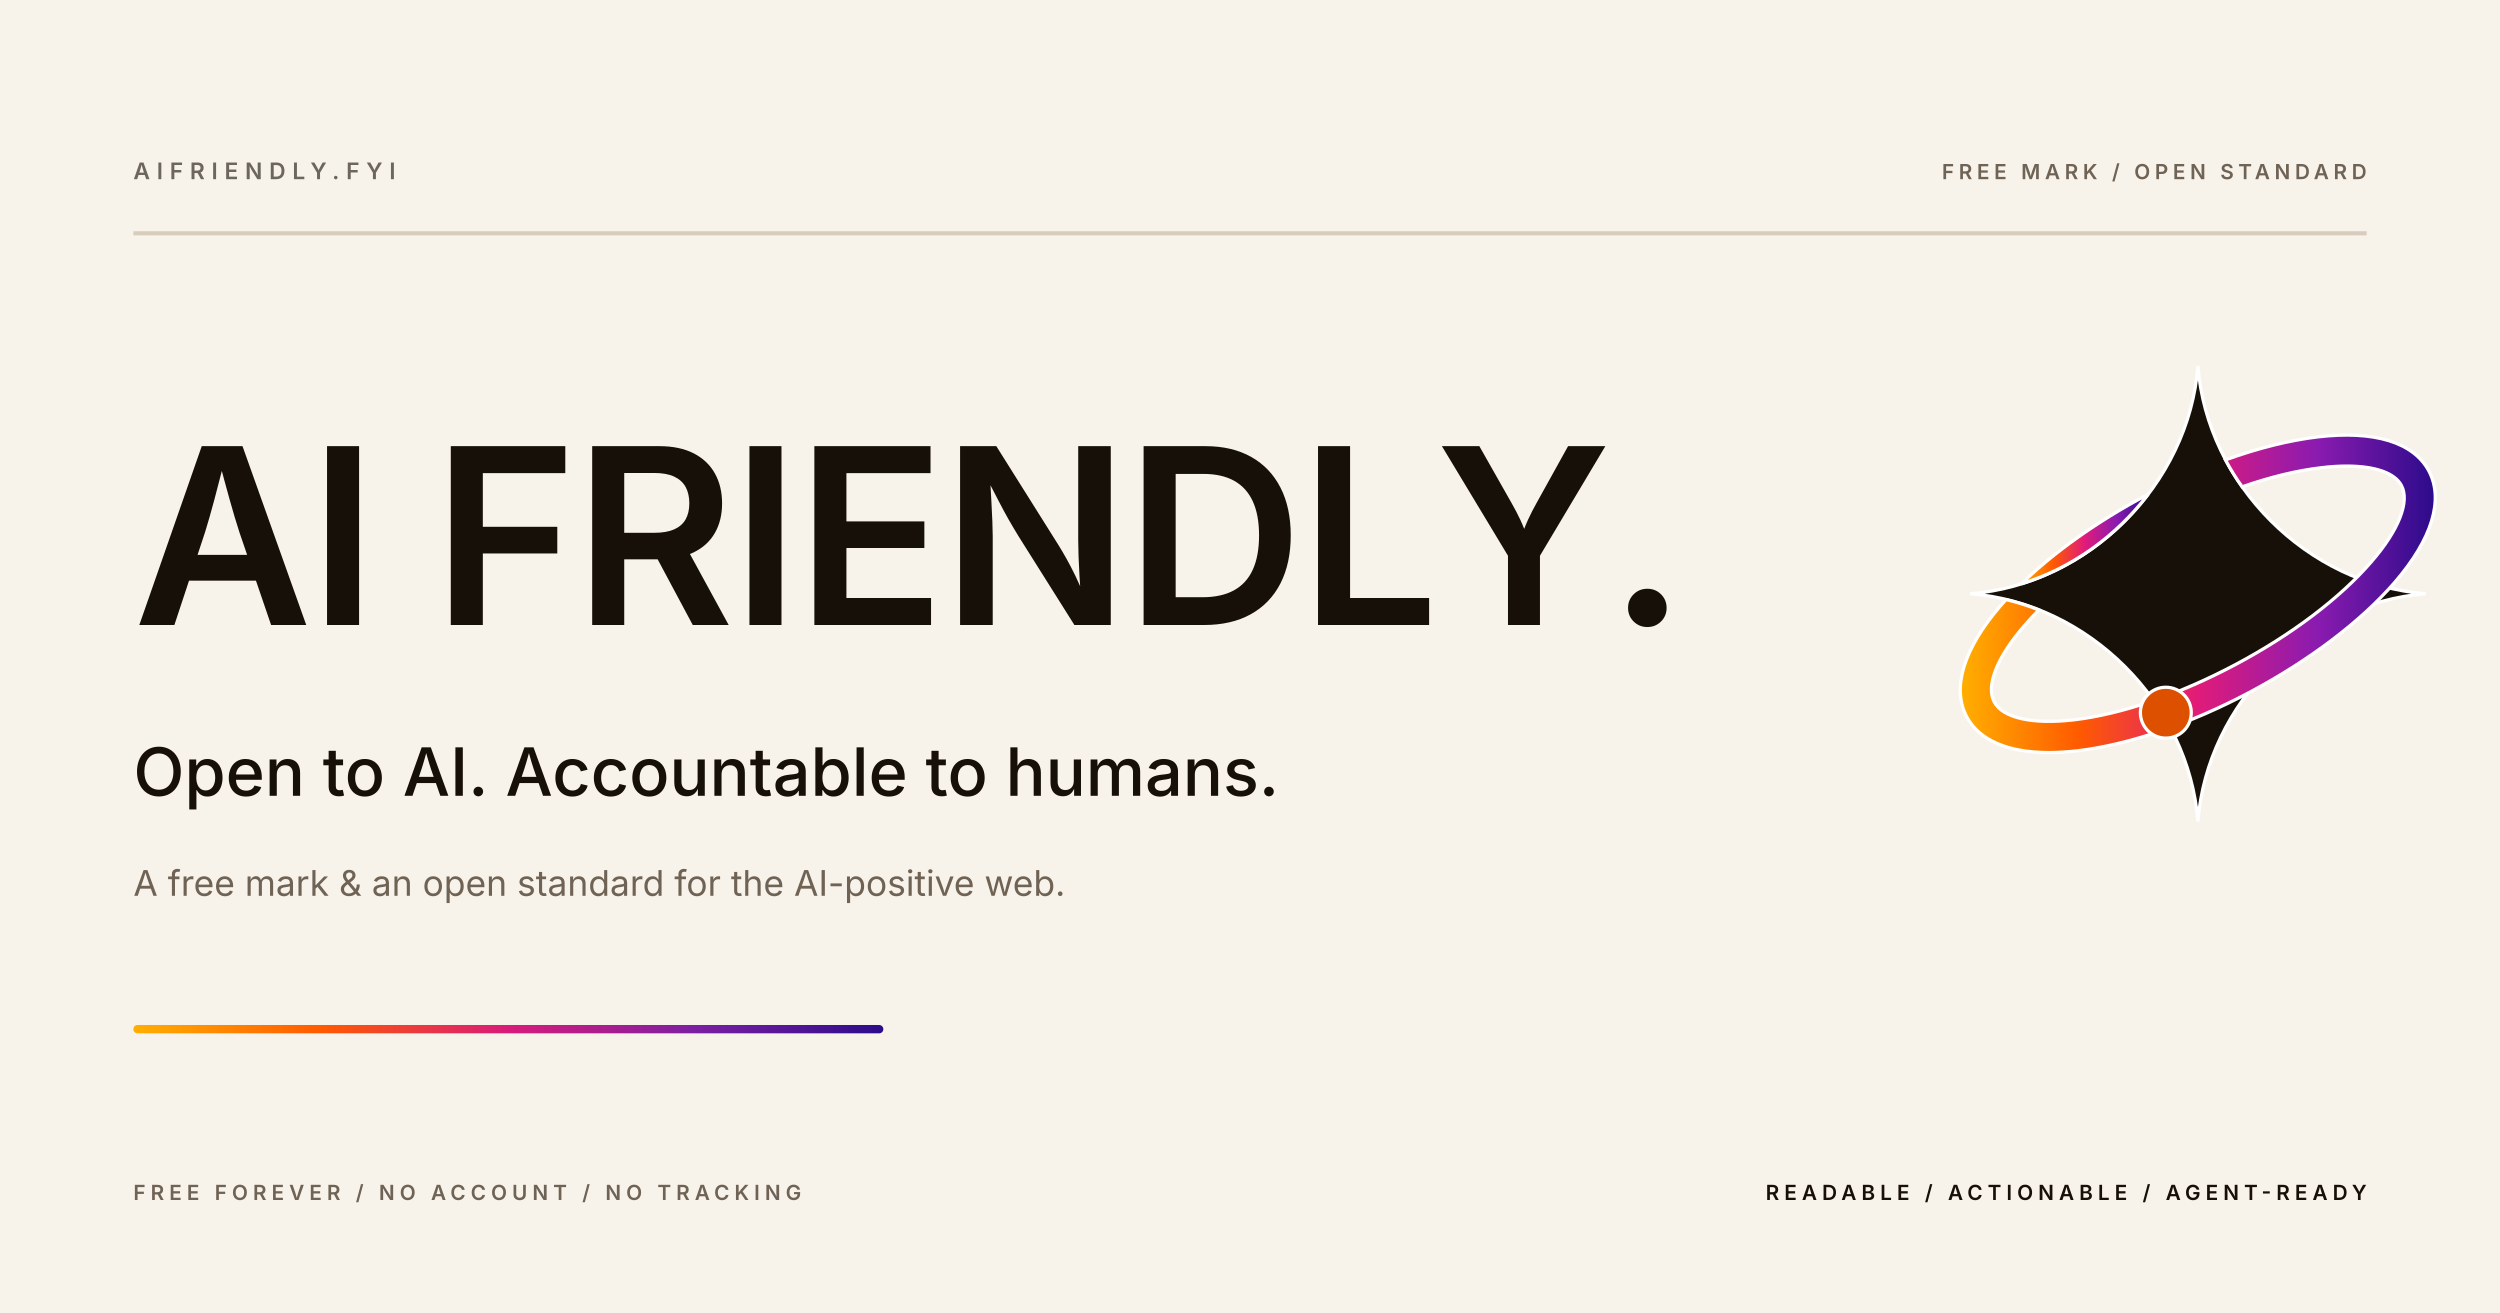
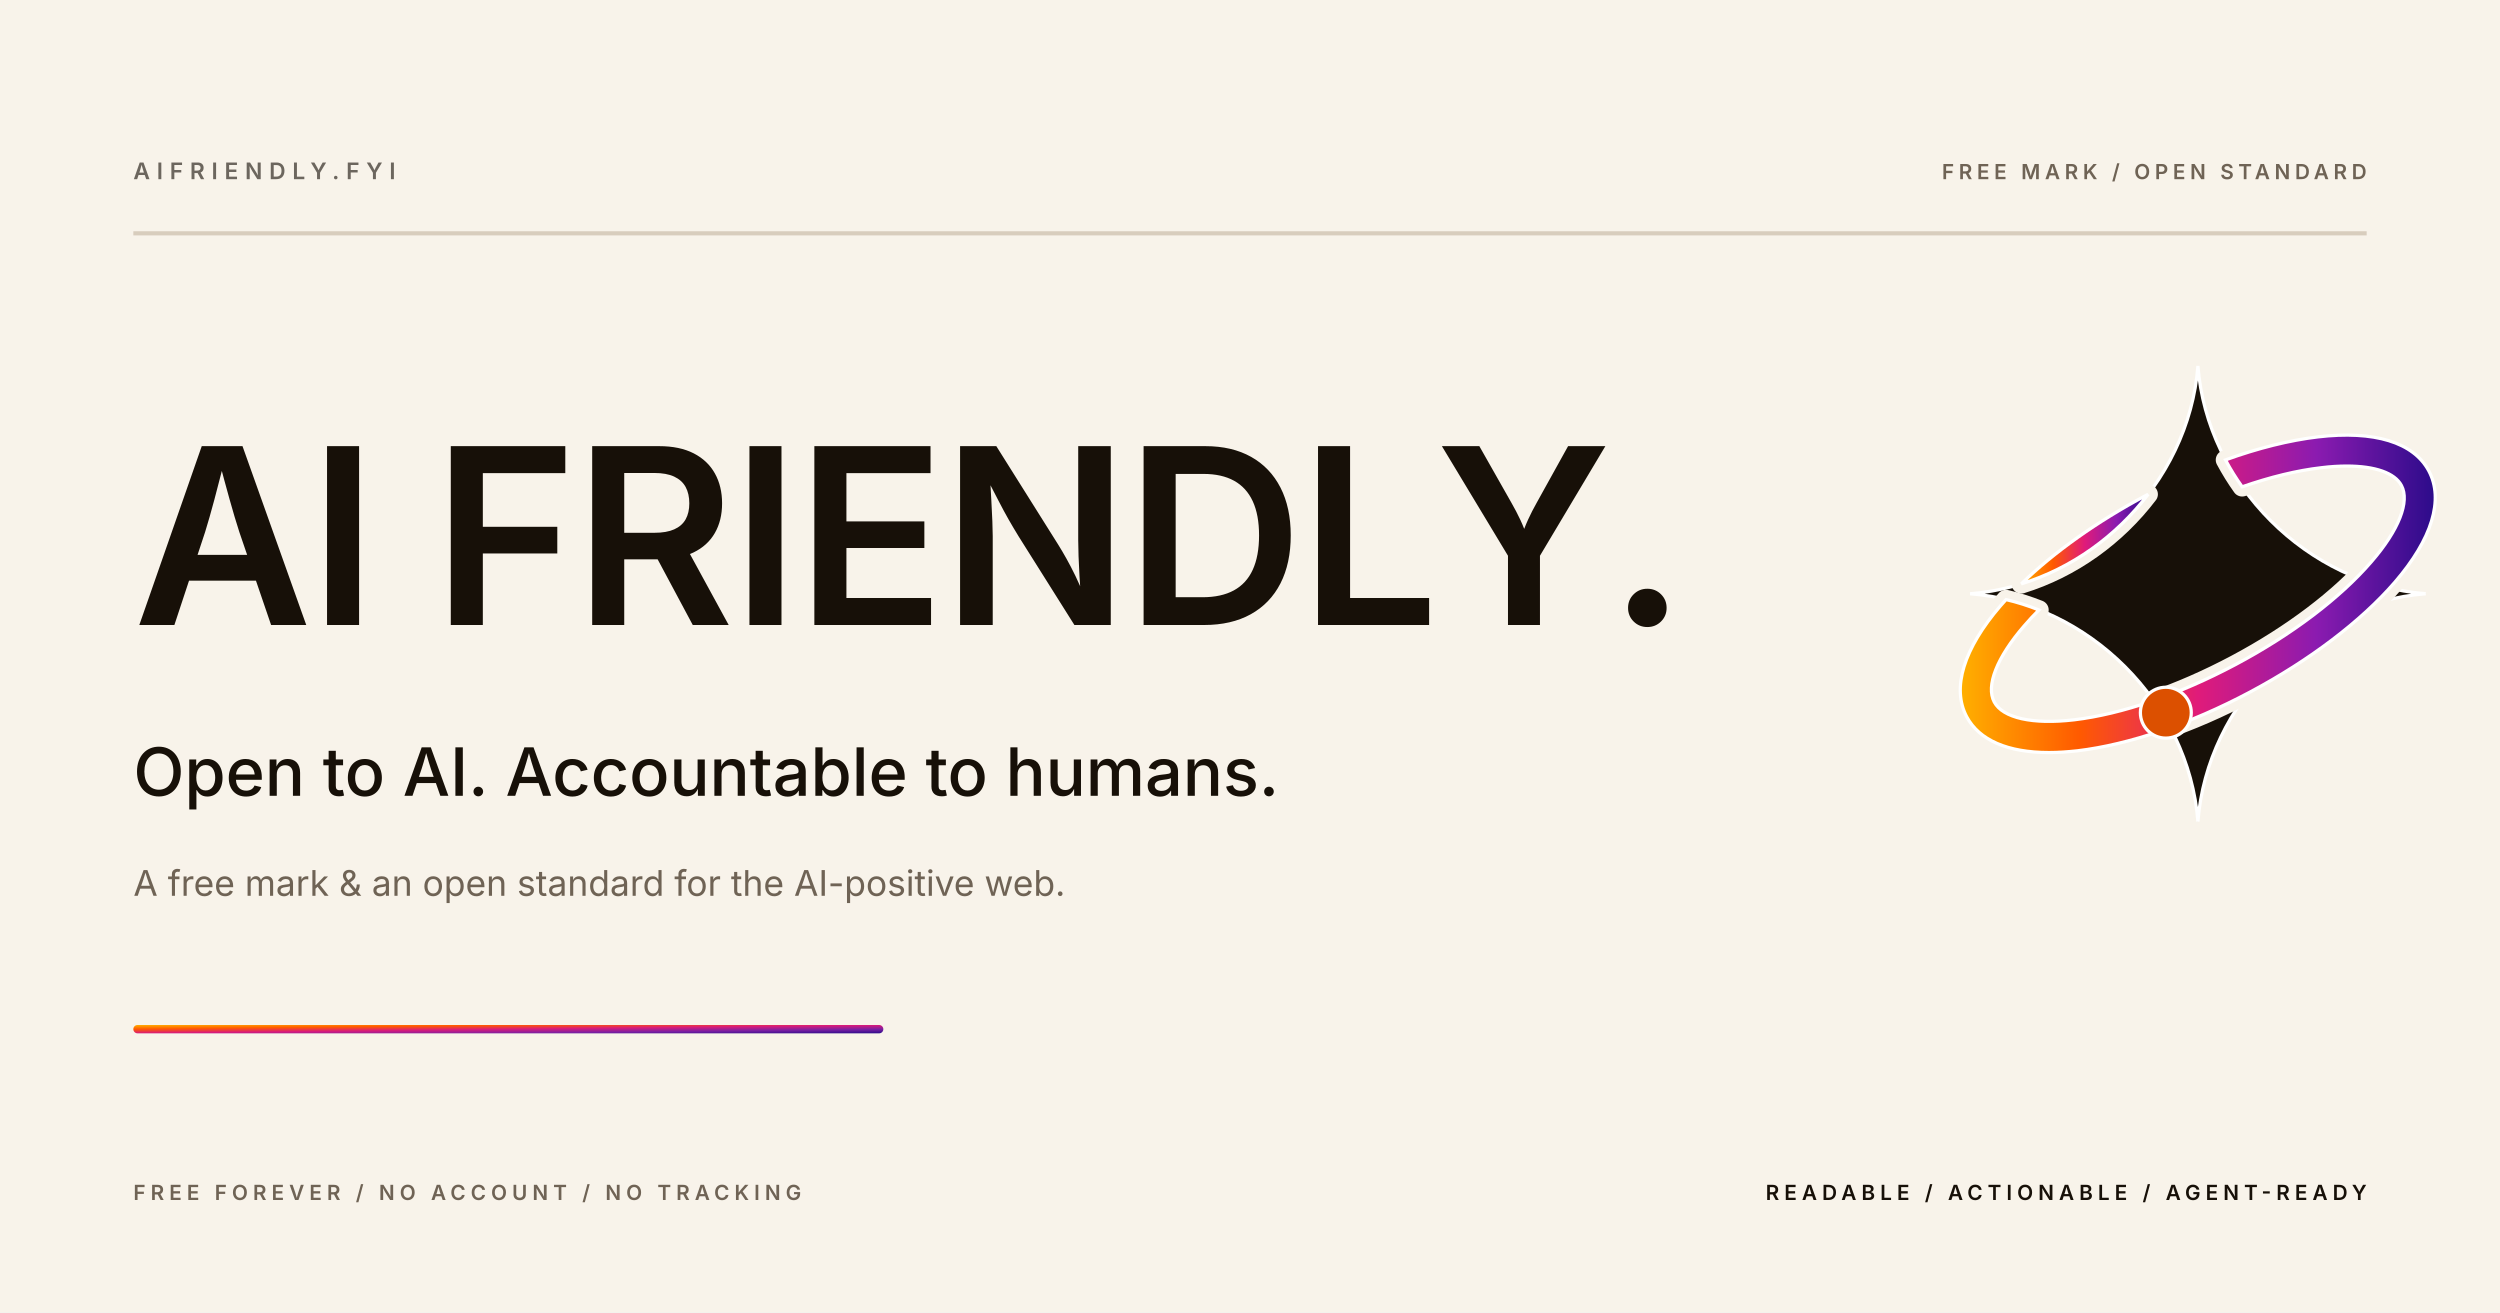
<svg xmlns="http://www.w3.org/2000/svg" width="1200" height="630" viewBox="0 0 1200 630" role="img" aria-label="AI Friendly — open to AI, accountable to humans">
  <defs>
    <linearGradient id="spec" x1="10" y1="6" x2="54" y2="58" gradientUnits="userSpaceOnUse">
      <stop offset="0" stop-color="#ffb000" />
      <stop offset=".27" stop-color="#ff6a00" />
      <stop offset=".52" stop-color="#e01b7a" />
      <stop offset=".74" stop-color="#8b1bb0" />
      <stop offset="1" stop-color="#2b0b8a" />
    </linearGradient>
-     <linearGradient id="specwide" x1="0" y1="0" x2="1" y2="0">
+     <linearGradient id="specwide" x1="0" y1="0" x2="1" y2="1">
      <stop offset="0" stop-color="#ffb000" />
      <stop offset=".25" stop-color="#ff5a00" />
      <stop offset=".5" stop-color="#d81b7a" />
      <stop offset=".75" stop-color="#7b1fa2" />
      <stop offset="1" stop-color="#2b0b8a" />
    </linearGradient>
  </defs>
  <rect width="1200" height="630" fill="#f8f3ea" />
  <text x="64" y="86" font-family="Inter, Arial, sans-serif" font-size="11" font-weight="600" letter-spacing="3.2" fill="#171008" opacity=".62">AIFRIENDLY.FYI</text>
  <text x="1136" y="86" text-anchor="end" font-family="Inter, Arial, sans-serif" font-size="10" font-weight="600" letter-spacing="2.2" fill="#6f6355">FREE MARK / OPEN STANDARD</text>
  <line x1="64" y1="112" x2="1136" y2="112" stroke="#d8cdbd" stroke-width="2" />
  <g transform="translate(915.00 145.00) scale(0.77778)">
    <defs>
-       <linearGradient id="g1m17" gradientUnits="userSpaceOnUse" x1="70.949" y1="146.286" x2="149.285" y2="146.286">
+       <linearGradient id="g1m20" gradientUnits="userSpaceOnUse" x1="70.949" y1="146.286" x2="149.285" y2="146.286">
        <stop offset="0" stop-color="#FFB000" />
        <stop offset="0.25" stop-color="#FF5A00" />
        <stop offset="0.5" stop-color="#E01B7A" />
        <stop offset="0.75" stop-color="#8B1BB0" />
        <stop offset="1" stop-color="#2B0B8A" />
      </linearGradient>
-       <linearGradient id="g2m17" gradientUnits="userSpaceOnUse" x1="33.495" y1="180" x2="326.505" y2="180">
+       <linearGradient id="g2m20" gradientUnits="userSpaceOnUse" x1="33.495" y1="180" x2="326.505" y2="180">
        <stop offset="0" stop-color="#FFB000" />
        <stop offset="0.25" stop-color="#FF5A00" />
        <stop offset="0.5" stop-color="#E01B7A" />
        <stop offset="0.75" stop-color="#8B1BB0" />
        <stop offset="1" stop-color="#2B0B8A" />
      </linearGradient>
    </defs>
-     <path d="M180,39.4c-5.6,73.1-67.5,135-140.6,140.6c73.1,5.6,135,67.5,140.6,140.6c5.6-73.1,67.5-135,140.6-140.6C247.5,174.4,185.6,112.5,180,39.4z" fill="#171008" stroke="#FFFFFF" stroke-width="2" />
-     <path d="M149.3,118.6c-0.5,0.3-1,0.5-1.5,0.8c-30,16-56.7,35-76.8,54.5C102.1,164.3,129.6,144.5,149.3,118.6z" fill="url(#g1m17)" stroke="#FFFFFF" stroke-width="2" />
-     <path d="M322.5,104.2c-9.4-17.7-33.7-25.1-68.5-21c-17.5,2.1-36.9,6.9-57,14.2c3.1,5.8,6.5,11.3,10.3,16.6c17.3-6,33.9-10.1,49-11.8c5.6-0.7,10.8-1,15.6-1c17.4,0,29.6,4.2,33.7,12c5.3,9.9-1.6,27.5-18.5,47c-19.3,22.4-49.1,45-83.9,63.5c-34.8,18.5-70.2,30.6-99.6,34.1c-25.6,3-44-1.1-49.3-11c-5.3-9.9,1.6-27.5,18.5-47c2.8-3.3,5.9-6.6,9.1-9.8c-6.6-2.6-13.4-4.8-20.3-6.4c-1.1,1.3-2.3,2.5-3.4,3.8c-22.8,26.5-30.3,50.8-20.9,68.5c7.7,14.5,25.4,22.1,50.8,22.1c5.5,0,11.5-0.4,17.7-1.1c31.7-3.8,69.5-16.6,106.3-36.2c36.8-19.6,68.6-43.7,89.5-67.9C324.5,146.2,331.9,121.9,322.5,104.2z" fill="url(#g2m17)" stroke="#FFFFFF" stroke-width="2" />
+     <mask id="kom20" maskUnits="userSpaceOnUse" x="-20" y="-20" width="400" height="400">
+       <rect x="-20" y="-20" width="400" height="400" fill="#fff" />
+       <path d="M149.3,118.6c-0.5,0.3-1,0.5-1.5,0.8c-30,16-56.7,35-76.8,54.5C102.1,164.3,129.6,144.5,149.3,118.6z" fill="#000" stroke="#000" stroke-width="12" stroke-linejoin="round" />
+       <path d="M322.5,104.2c-9.4-17.7-33.7-25.1-68.5-21c-17.5,2.1-36.9,6.9-57,14.2c3.1,5.8,6.5,11.3,10.3,16.6c17.3-6,33.9-10.1,49-11.8c5.6-0.7,10.8-1,15.6-1c17.4,0,29.6,4.2,33.7,12c5.3,9.9-1.6,27.5-18.5,47c-19.3,22.4-49.1,45-83.9,63.5c-34.8,18.5-70.2,30.6-99.6,34.1c-25.6,3-44-1.1-49.3-11c-5.3-9.9,1.6-27.5,18.5-47c2.8-3.3,5.9-6.6,9.1-9.8c-6.6-2.6-13.4-4.8-20.3-6.4c-1.1,1.3-2.3,2.5-3.4,3.8c-22.8,26.5-30.3,50.8-20.9,68.5c7.7,14.5,25.4,22.1,50.8,22.1c5.5,0,11.5-0.4,17.7-1.1c31.7-3.8,69.5-16.6,106.3-36.2c36.8-19.6,68.6-43.7,89.5-67.9C324.5,146.2,331.9,121.9,322.5,104.2z" fill="#000" stroke="#000" stroke-width="12" stroke-linejoin="round" />
+     </mask>
+     <path d="M180,39.4c-5.6,73.1-67.5,135-140.6,140.6c73.1,5.6,135,67.5,140.6,140.6c5.6-73.1,67.5-135,140.6-140.6C247.5,174.4,185.6,112.5,180,39.4z" fill="#171008" stroke="#FFFFFF" stroke-width="2" mask="url(#kom20)" />
+     <path d="M149.3,118.6c-0.5,0.3-1,0.5-1.5,0.8c-30,16-56.7,35-76.8,54.5C102.1,164.3,129.6,144.5,149.3,118.6z" fill="url(#g1m20)" stroke="#FFFFFF" stroke-width="2" />
+     <path d="M322.5,104.2c-9.4-17.7-33.7-25.1-68.5-21c-17.5,2.1-36.9,6.9-57,14.2c3.1,5.8,6.5,11.3,10.3,16.6c17.3-6,33.9-10.1,49-11.8c5.6-0.7,10.8-1,15.6-1c17.4,0,29.6,4.2,33.7,12c5.3,9.9-1.6,27.5-18.5,47c-19.3,22.4-49.1,45-83.9,63.5c-34.8,18.5-70.2,30.6-99.6,34.1c-25.6,3-44-1.1-49.3-11c-5.3-9.9,1.6-27.5,18.5-47c2.8-3.3,5.9-6.6,9.1-9.8c-6.6-2.6-13.4-4.8-20.3-6.4c-1.1,1.3-2.3,2.5-3.4,3.8c-22.8,26.5-30.3,50.8-20.9,68.5c7.7,14.5,25.4,22.1,50.8,22.1c5.5,0,11.5-0.4,17.7-1.1c31.7-3.8,69.5-16.6,106.3-36.2c36.8-19.6,68.6-43.7,89.5-67.9C324.5,146.2,331.9,121.9,322.5,104.2z" fill="url(#g2m20)" stroke="#FFFFFF" stroke-width="2" />
    <circle cx="160.2" cy="253.4" r="15.7" fill="#dc5000" stroke="#FFFFFF" stroke-width="2" />
  </g>
  <path d="M66.87 300.00 96.84 214.15H116.40L147.00 300.00H130.13L114.89 255.41Q112.65 248.49 110.22 239.77Q107.78 231.06 104.84 219.90H108.08Q105.21 231.13 102.87 239.92Q100.52 248.71 98.44 255.41L83.70 300.00ZM84.33 278.73V266.34H129.55V278.73Z M172.36 214.15V300.00H156.98V214.15Z M216.38 300.00V214.15H271.34V227.11H231.76V252.88H267.50V265.67H231.76V300.00Z M284.25 300.00V214.15H316.37Q326.23 214.15 332.96 217.60Q339.69 221.05 343.14 227.24Q346.60 233.43 346.60 241.61Q346.60 249.83 343.11 255.87Q339.63 261.92 332.85 265.20Q326.06 268.48 316.12 268.48H293.22V255.74H314.09Q319.93 255.74 323.62 254.09Q327.32 252.45 329.10 249.29Q330.87 246.14 330.87 241.61Q330.87 237.00 329.10 233.75Q327.32 230.51 323.61 228.77Q319.89 227.03 314.01 227.03H299.63V300.00ZM332.53 300.00 311.71 261.07H328.52L349.77 300.00Z M375.11 214.15V300.00H359.73V214.15Z M390.89 300.00V214.15H446.65V227.11H406.28V250.26H443.69V263.05H406.28V287.04H446.90V300.00Z M460.84 300.00V214.15H478.23L507.94 261.43Q509.78 264.37 511.86 268.08Q513.94 271.80 516.18 276.39Q518.41 280.98 520.62 286.57H518.90Q518.46 281.72 518.16 276.61Q517.86 271.51 517.70 266.93Q517.54 262.35 517.54 259.18V214.15H533.17V300.00H515.71L488.93 257.45Q486.41 253.34 484.14 249.37Q481.88 245.39 479.29 240.37Q476.70 235.35 473.02 228.26H475.18Q475.53 234.53 475.84 240.15Q476.14 245.78 476.33 250.20Q476.51 254.63 476.51 257.37V300.00Z M577.99 300.00H556.25V286.67H577.21Q586.23 286.67 592.26 283.38Q598.30 280.09 601.32 273.48Q604.35 266.87 604.35 256.99Q604.35 247.15 601.32 240.60Q598.29 234.04 592.36 230.76Q586.43 227.48 577.63 227.48H555.83V214.15H578.56Q591.37 214.15 600.53 219.29Q609.70 224.43 614.62 234.03Q619.55 243.63 619.55 256.99Q619.55 270.39 614.62 280.03Q609.68 289.67 600.37 294.84Q591.07 300.00 577.99 300.00ZM564.32 214.15V300.00H548.93V214.15Z M632.65 300.00V214.15H648.04V287.04H685.97V300.00Z M723.83 300.00V266.76L692.11 214.15H710.08L725.42 241.22Q727.86 245.47 729.76 249.52Q731.66 253.57 733.66 259.40H729.64Q731.61 253.50 733.48 249.41Q735.35 245.33 737.67 241.22L752.68 214.15H770.57L739.18 266.76V300.00Z M790.72 300.98Q786.83 300.98 784.15 298.32Q781.47 295.66 781.47 291.79Q781.47 287.92 784.15 285.26Q786.83 282.60 790.72 282.60Q794.61 282.60 797.29 285.26Q799.97 287.92 799.97 291.79Q799.97 295.66 797.29 298.32Q794.61 300.98 790.72 300.98Z" fill="#171008" />
  <text x="64" y="382" font-family="Inter, Arial, sans-serif" font-size="32" font-weight="500" fill="#171008">Open to AI. Accountable to humans.</text>
  <text x="64" y="430" font-family="Inter, Arial, sans-serif" font-size="17" fill="#6f6355">A free mark &amp; an open standard for the AI-positive web.</text>
  <rect x="64" y="492" width="360" height="4" rx="2" fill="url(#specwide)" />
  <text x="64" y="576" font-family="Inter, Arial, sans-serif" font-size="10" font-weight="600" letter-spacing="2.4" fill="#6f6355">FREE FOREVER / NO ACCOUNT / NO TRACKING</text>
  <text x="1136" y="576" text-anchor="end" font-family="Inter, Arial, sans-serif" font-size="10" font-weight="600" letter-spacing="2.4" fill="#171008">READABLE / ACTIONABLE / AGENT-READY</text>
</svg>
